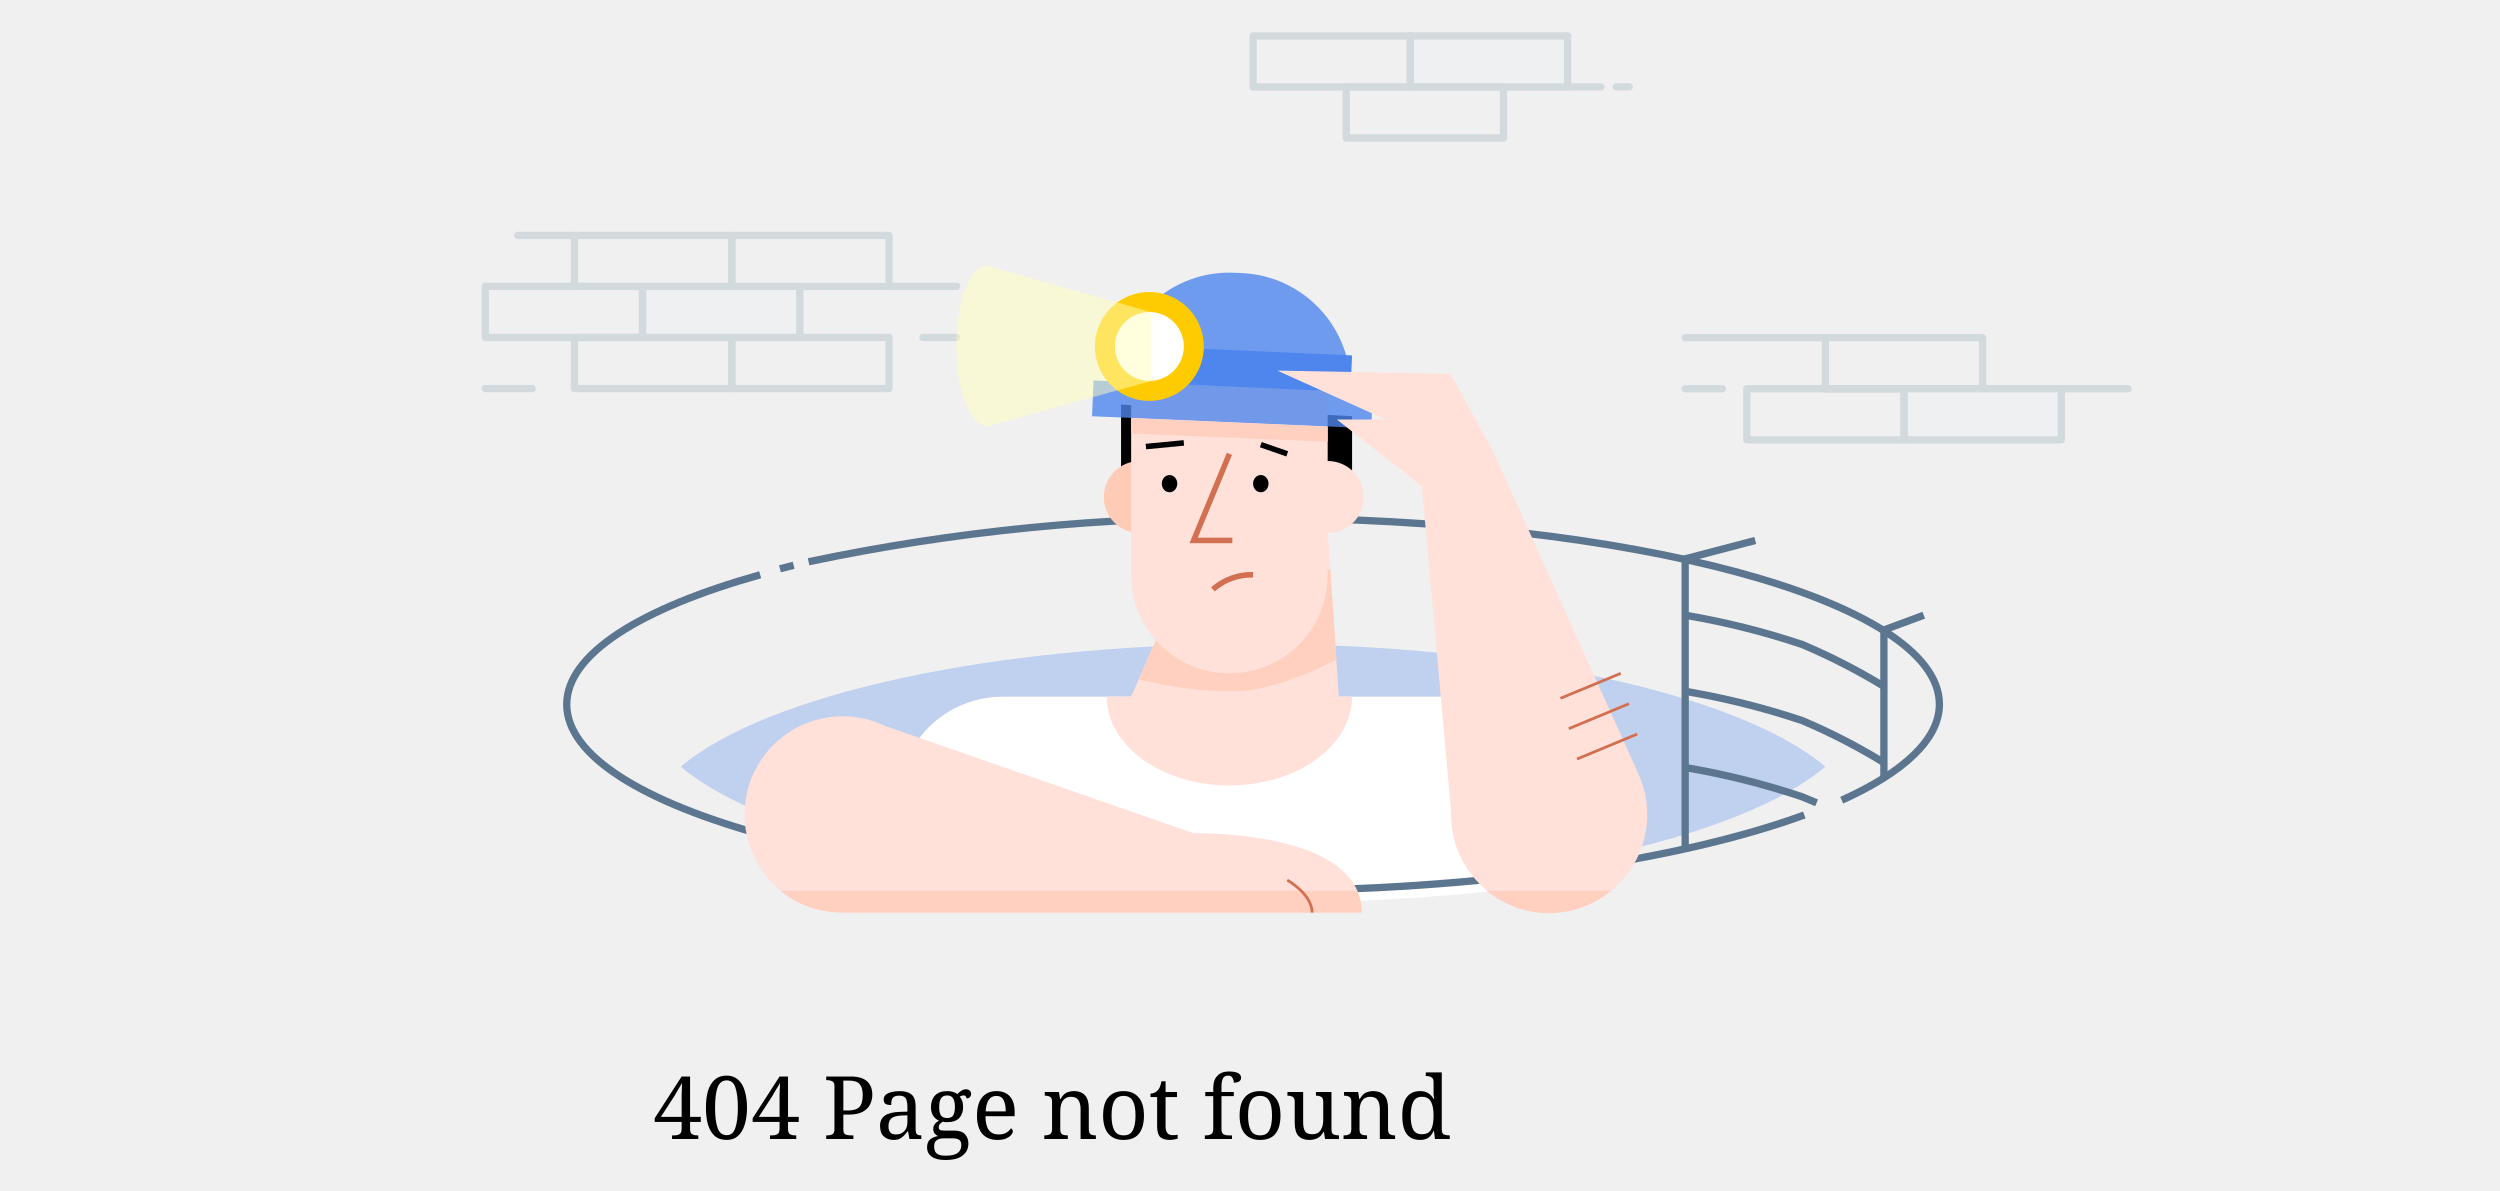
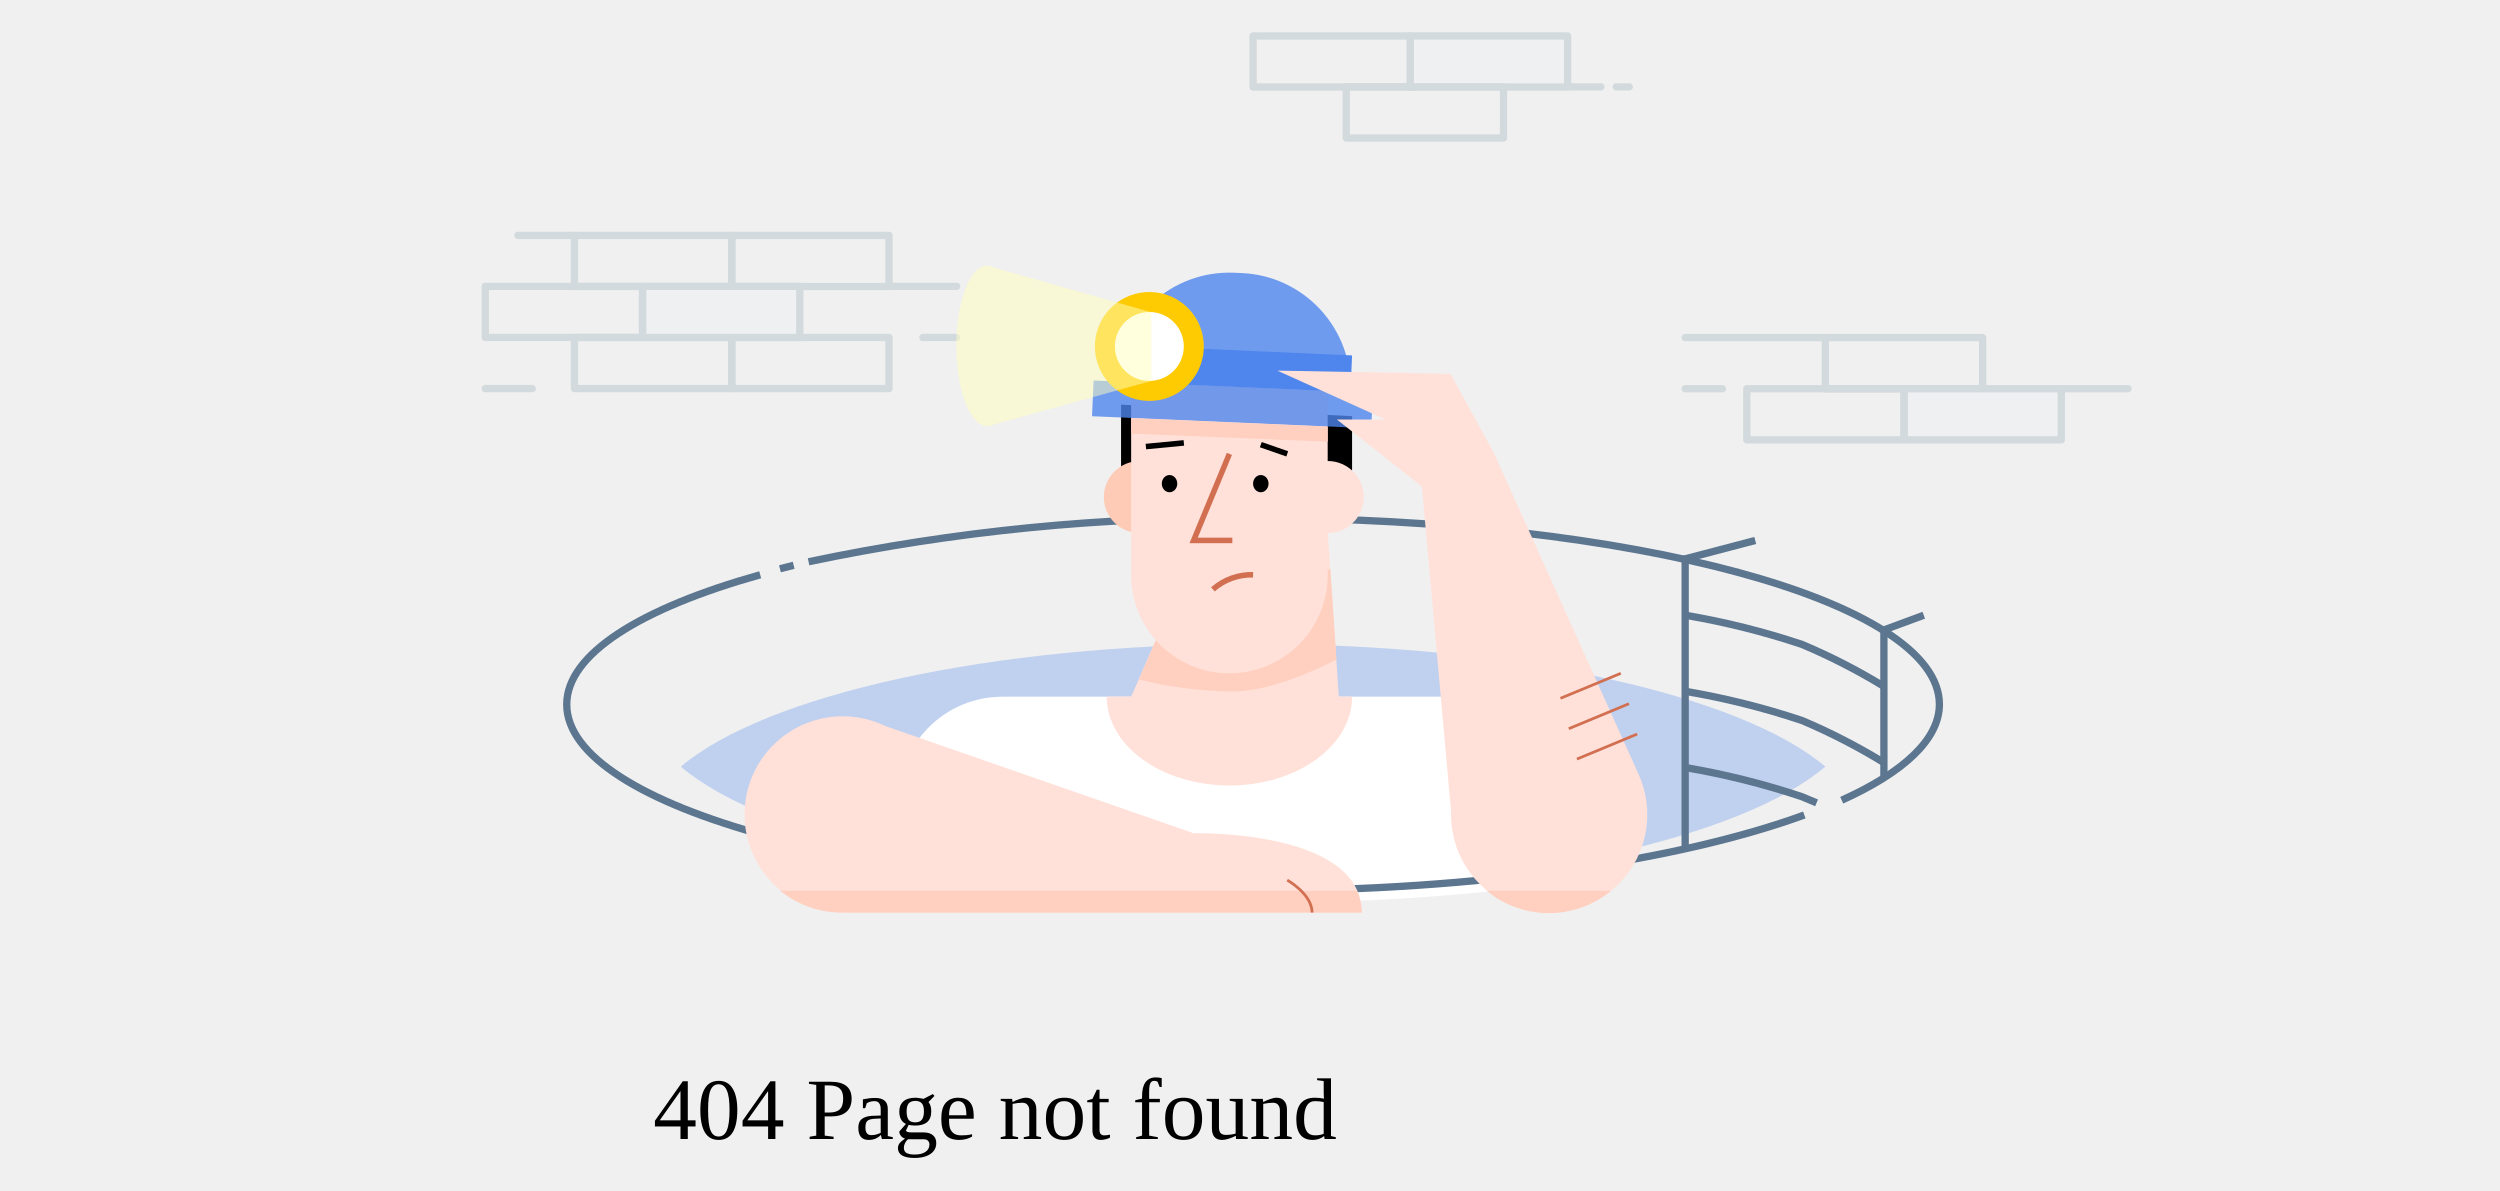
<svg xmlns="http://www.w3.org/2000/svg" id="mainImage_create" data-name="mainImage" viewBox="0 0 171.2 81.5">
  <style id="svgStyle">
            
            .changeColor {
              fill: #4f86ed;
            }

            #title {
              font-size: 50%;
-               font-family: 'Merriweather', serif;
+               font-family: 'Times New Roman', Times, serif;
            }

            .cls-1 {
              opacity: 0.3;
            }

            .cls-7 {
              opacity: 0.8;
            }

            .cls-2 {
              fill: #fff;
            }

            .cls-10,
            .cls-11,
            .cls-12,
            .cls-14,
            .cls-16,
            .cls-3 {
              fill: none;
            }

            .cls-3 {
              stroke: #5c7690;
            }

            .cls-10,
            .cls-11,
            .cls-12,
            .cls-3 {
              stroke-miterlimit: 10;
            }

            .cls-14,
            .cls-15,
            .cls-16,
            .cls-3 {
              stroke-width: 0.5px;
            }

            .cls-4 {
              fill: #ffe1d9;
            }

            .cls-5 {
              fill: #ffcfbf;
            }

            .cls-6 {
              fill: #fecbb6;
            }

            .cls-9 {
              fill: #fecb02;
            }

            .cls-10,
            .cls-12 {
              stroke: #d26f51;
            }

            .cls-10,
            .cls-11 {
              stroke-width: 0.38px;
            }

            .cls-11 {
              stroke: #000;
            }

            .cls-12 {
              stroke-width: 0.19px;
            }

            .cls-13 {
              opacity: 0.45;
            }

            .cls-14,
            .cls-15,
            .cls-16 {
              stroke: #b0bec5;
              stroke-linejoin: round;
            }

            .cls-15 {
              fill: #edf0f2;
            }

            .cls-16 {
              stroke-linecap: round;
            }

            .cls-17 {
              font-family: 'PT Sans', sans-serif;
              font-size: 49.87px;
              font-weight: 700;
            }

            .cls-18 {
              fill: #fffdbb;
              opacity: 0.5;
            }


            /*---------------------------
                   SVG Animate
          ---------------------------*/
            .earMove {
              transition: all ease-in-out 2s;
              transform-origin: 50% 50%;
              animation: earmove 1.5s linear infinite alternate;
            }

            .faceMove {
              transition: all ease-in-out 2s;
              transform-origin: 50% 50%;
              animation: move 1.5s linear infinite alternate;
            }

            .neckMove {
              transition: all ease-in-out 2s;
              transform-origin: 50% 50%;
              animation: neck 1.5s linear infinite alternate;
            }


            @keyframes earmove {
              0% {
                transform: translateX(-0.3px) translateY(0.6px);
              }
              30% {
                transform: translateX(-0.3px) translateY(0.6px);
              }

              60% {
                transform: translateX(-0.7px) translateY(0px);
              }

              70% {
                transform: translateX(-0.7px) translateY(-0.3px);
              }
              100% {
                transform: translateX(-0.7px) translateY(-0.3px);
              }
            }

            @keyframes move {
              0% {
                transform: translateX(-0.3px) translateY(0.6px);
              }
              30% {
                transform: translateX(-0.3px) translateY(0.6px);
              }

              60% {
                transform: translateX(2px) translateY(0px);
              }

              70% {
                transform: translateX(2px) translateY(-0.3px);
              }
              100% {
                transform: translateX(2px) translateY(-0.3px);
              }
            }

            @keyframes neck {
              0% {
                transform: translateY(0.7px);
              }
              50% {
                transform: translateY(0.7px);
              }
              100% {
                transform: translateY(0px);
              }
            }
          </style>
  <path id="c-1" class="changeColor cls-1" d="M46.62,52.5c5.78,4.9,21.14,8.4,39.19,8.4s33.41-3.5,39.19-8.4c-5.78-4.9-21.14-8.4-39.19-8.4S52.41,47.6,46.62,52.5Z" style="fill: rgb(79, 134, 237);" />
  <path class="cls-2" d="M99.73,47.71H68.65a7.13,7.13,0,0,0-7.13,7.13V60a152.58,152.58,0,0,0,24.3,1.83,157.87,157.87,0,0,0,21.05-1.35V54.84A7.13,7.13,0,0,0,99.73,47.71Z" />
  <path class="cls-3" d="M123.56,55.81C115,58.94,101.27,61,85.81,61c-26,0-47-5.71-47-12.76,0-3.45,5.05-6.58,13.25-8.88" />
  <path class="cls-3" d="M55.37,38.47a140,140,0,0,1,30.44-3c26,0,47,5.71,47,12.76,0,2.4-2.44,4.65-6.69,6.57" />
  <path class="cls-3" d="M53.41,38.95l.94-.24" />
  <path class="cls-4" d="M91.68,47.71l-.75-11.2L79.15,43.84l-1.69,3.87H75.79c0,3.36,3.76,6.08,8.4,6.08s8.4-2.72,8.4-6.08Z" />
  <path class="cls-5 neckMove" d="M78,46.53a27.19,27.19,0,0,0,6.41.82c3.1,0,7.11-2.19,7.11-2.19l-.42-6.2L79.15,43.84Z" />
  <polygon class="earMove" points="92.59 32.22 92.59 28.5 76.77 27.71 76.77 32.22 92.59 32.22" />
  <circle class="cls-6 earMove" cx="78.06" cy="34.04" r="2.47" />
  <path class="cls-4" d="M81.74,57.06,60.63,49.72h0A6.72,6.72,0,1,0,57.7,62.49H93.25C93.25,56.78,81.74,57.06,81.74,57.06Z" />
  <path class="cls-4" d="M77.46,25H90.92a0,0,0,0,1,0,0V39.38a6.73,6.73,0,0,1-6.73,6.73h0a6.73,6.73,0,0,1-6.73-6.73V25A0,0,0,0,1,77.46,25Z" />
  <rect id="c-2" class="changeColor cls-7" x="74.82" y="26.48" width="19.14" height="2.45" transform="translate(1.29 -3.65) rotate(2.49)" style="fill: rgb(79, 134, 237);" />
  <path id="c-3" class="changeColor cls-7" d="M84.36,18.69h.5a7.8,7.8,0,0,1,7.8,7.8v0a0,0,0,0,1,0,0H76.56a0,0,0,0,1,0,0v0A7.8,7.8,0,0,1,84.36,18.69Z" transform="translate(1.06 -3.66) rotate(2.49)" style="fill: rgb(79, 134, 237);" />
  <polygon id="c-4" class="changeColor cls-8" points="82.44 23.89 92.18 24.32 92.59 24.34 92.48 26.84 80.96 26.33 82.44 23.89" style="fill: rgb(79, 134, 237);" />
  <circle class="cls-9 faceMove" cx="78.72" cy="23.73" r="3.73" transform="translate(51.58 101.34) rotate(-87.51)" />
  <circle class="cls-2 faceMove" cx="78.72" cy="23.73" r="2.36" transform="translate(51.58 101.34) rotate(-87.51)" />
  <circle class="cls-4 earMove" cx="90.92" cy="34.04" r="2.47" />
  <path class="cls-4" d="M112.2,53l-9.87-21.92-3-5.48-11.86-.22,7.42,3.35H91.55l5.82,4.58,2,22.26h0A6.72,6.72,0,1,0,112.2,53Z" />
  <ellipse class="faceMove" cx="80.09" cy="33.12" rx="0.53" ry="0.59" />
  <ellipse class="faceMove" cx="86.34" cy="33.12" rx="0.53" ry="0.59" />
  <polyline class="cls-10 faceMove" points="84.19 31.08 81.74 37.01 84.39 37.01" />
  <path class="cls-10 faceMove" d="M83.06,40.36a4,4,0,0,1,2.75-1" />
  <line class="cls-11 faceMove" x1="81.07" y1="30.33" x2="78.47" y2="30.58" />
  <line class="cls-11 faceMove" x1="86.34" y1="30.45" x2="88.15" y2="31.08" />
  <line class="cls-12" x1="106.86" y1="47.82" x2="110.99" y2="46.11" />
  <line class="cls-12" x1="107.43" y1="49.9" x2="111.55" y2="48.19" />
  <line class="cls-12" x1="107.99" y1="51.98" x2="112.11" y2="50.27" />
  <g class="cls-13">
    <rect class="cls-14" x="85.81" y="2.46" width="10.77" height="3.5" />
    <rect class="cls-15" x="96.58" y="2.46" width="10.77" height="3.5" />
    <rect class="cls-14" x="92.19" y="5.95" width="10.77" height="3.5" />
    <line class="cls-16" x1="107.36" y1="5.95" x2="109.63" y2="5.95" />
    <line class="cls-16" x1="110.68" y1="5.95" x2="111.57" y2="5.95" />
  </g>
  <g class="cls-13">
    <rect class="cls-16" x="125" y="23.12" width="10.77" height="3.5" />
    <rect class="cls-15" x="130.39" y="26.62" width="10.77" height="3.5" />
    <rect class="cls-16" x="119.62" y="26.62" width="10.77" height="3.5" />
    <line class="cls-16" x1="141.16" y1="26.62" x2="145.73" y2="26.62" />
    <line class="cls-16" x1="125" y1="23.12" x2="115.4" y2="23.12" />
    <line class="cls-16" x1="117.95" y1="26.62" x2="115.4" y2="26.62" />
  </g>
  <g class="cls-13">
    <rect class="cls-16" x="39.34" y="16.12" width="10.77" height="3.5" />
    <rect class="cls-16" x="39.34" y="23.11" width="10.77" height="3.5" />
    <rect class="cls-16" x="50.11" y="23.11" width="10.77" height="3.5" />
    <rect class="cls-16" x="50.11" y="16.12" width="10.77" height="3.5" />
    <rect class="cls-15" x="44" y="19.61" width="10.77" height="3.5" />
    <rect class="cls-16" x="33.23" y="19.61" width="10.77" height="3.5" />
    <line class="cls-16" x1="60.89" y1="19.61" x2="65.51" y2="19.61" />
    <line class="cls-16" x1="39.34" y1="16.12" x2="35.46" y2="16.12" />
    <line class="cls-16" x1="36.45" y1="26.61" x2="33.23" y2="26.61" />
    <line class="cls-16" x1="63.2" y1="23.11" x2="65.51" y2="23.11" />
  </g>
  <polyline class="cls-3" points="115.4 58.12 115.4 38.27 120.2 37.01" />
  <polyline class="cls-3" points="129.01 53.21 129.01 43.14 131.74 42.13" />
  <path class="cls-3" d="M115.4,42.13a53.27,53.27,0,0,1,8,2A42,42,0,0,1,129,47" />
  <path class="cls-3" d="M115.4,47.34a53.27,53.27,0,0,1,8,2A42,42,0,0,1,129,52.22" />
  <path class="cls-3" d="M115.4,52.56a53.27,53.27,0,0,1,8,2l1,.42" />
  <path class="cls-18 faceMove" d="M78.84,26.09l0-4.71L68.05,18.32a.91.91,0,0,0-.45-.13c-1.17,0-2.11,2.46-2.11,5.5s.95,5.5,2.11,5.5a.9.9,0,0,0,.44-.12Z" />
  <path class="cls-5" d="M57.7,62.49H93.25A3.67,3.67,0,0,0,92.92,61H53.43A6.69,6.69,0,0,0,57.7,62.49Z" />
  <path class="cls-12" d="M88.15,60.27s1.7.95,1.7,2.22" />
  <path class="cls-5" d="M101.81,61a6.68,6.68,0,0,0,8.51,0Z" />
  <polygon class="cls-5" points="90.92 30.25 77.46 29.69 77.46 28.64 90.92 29.22 90.92 30.25" />
  <text id="title" transform="matrix(1 0 0 1 44.7249 78)">404 Page not found</text>
</svg>
